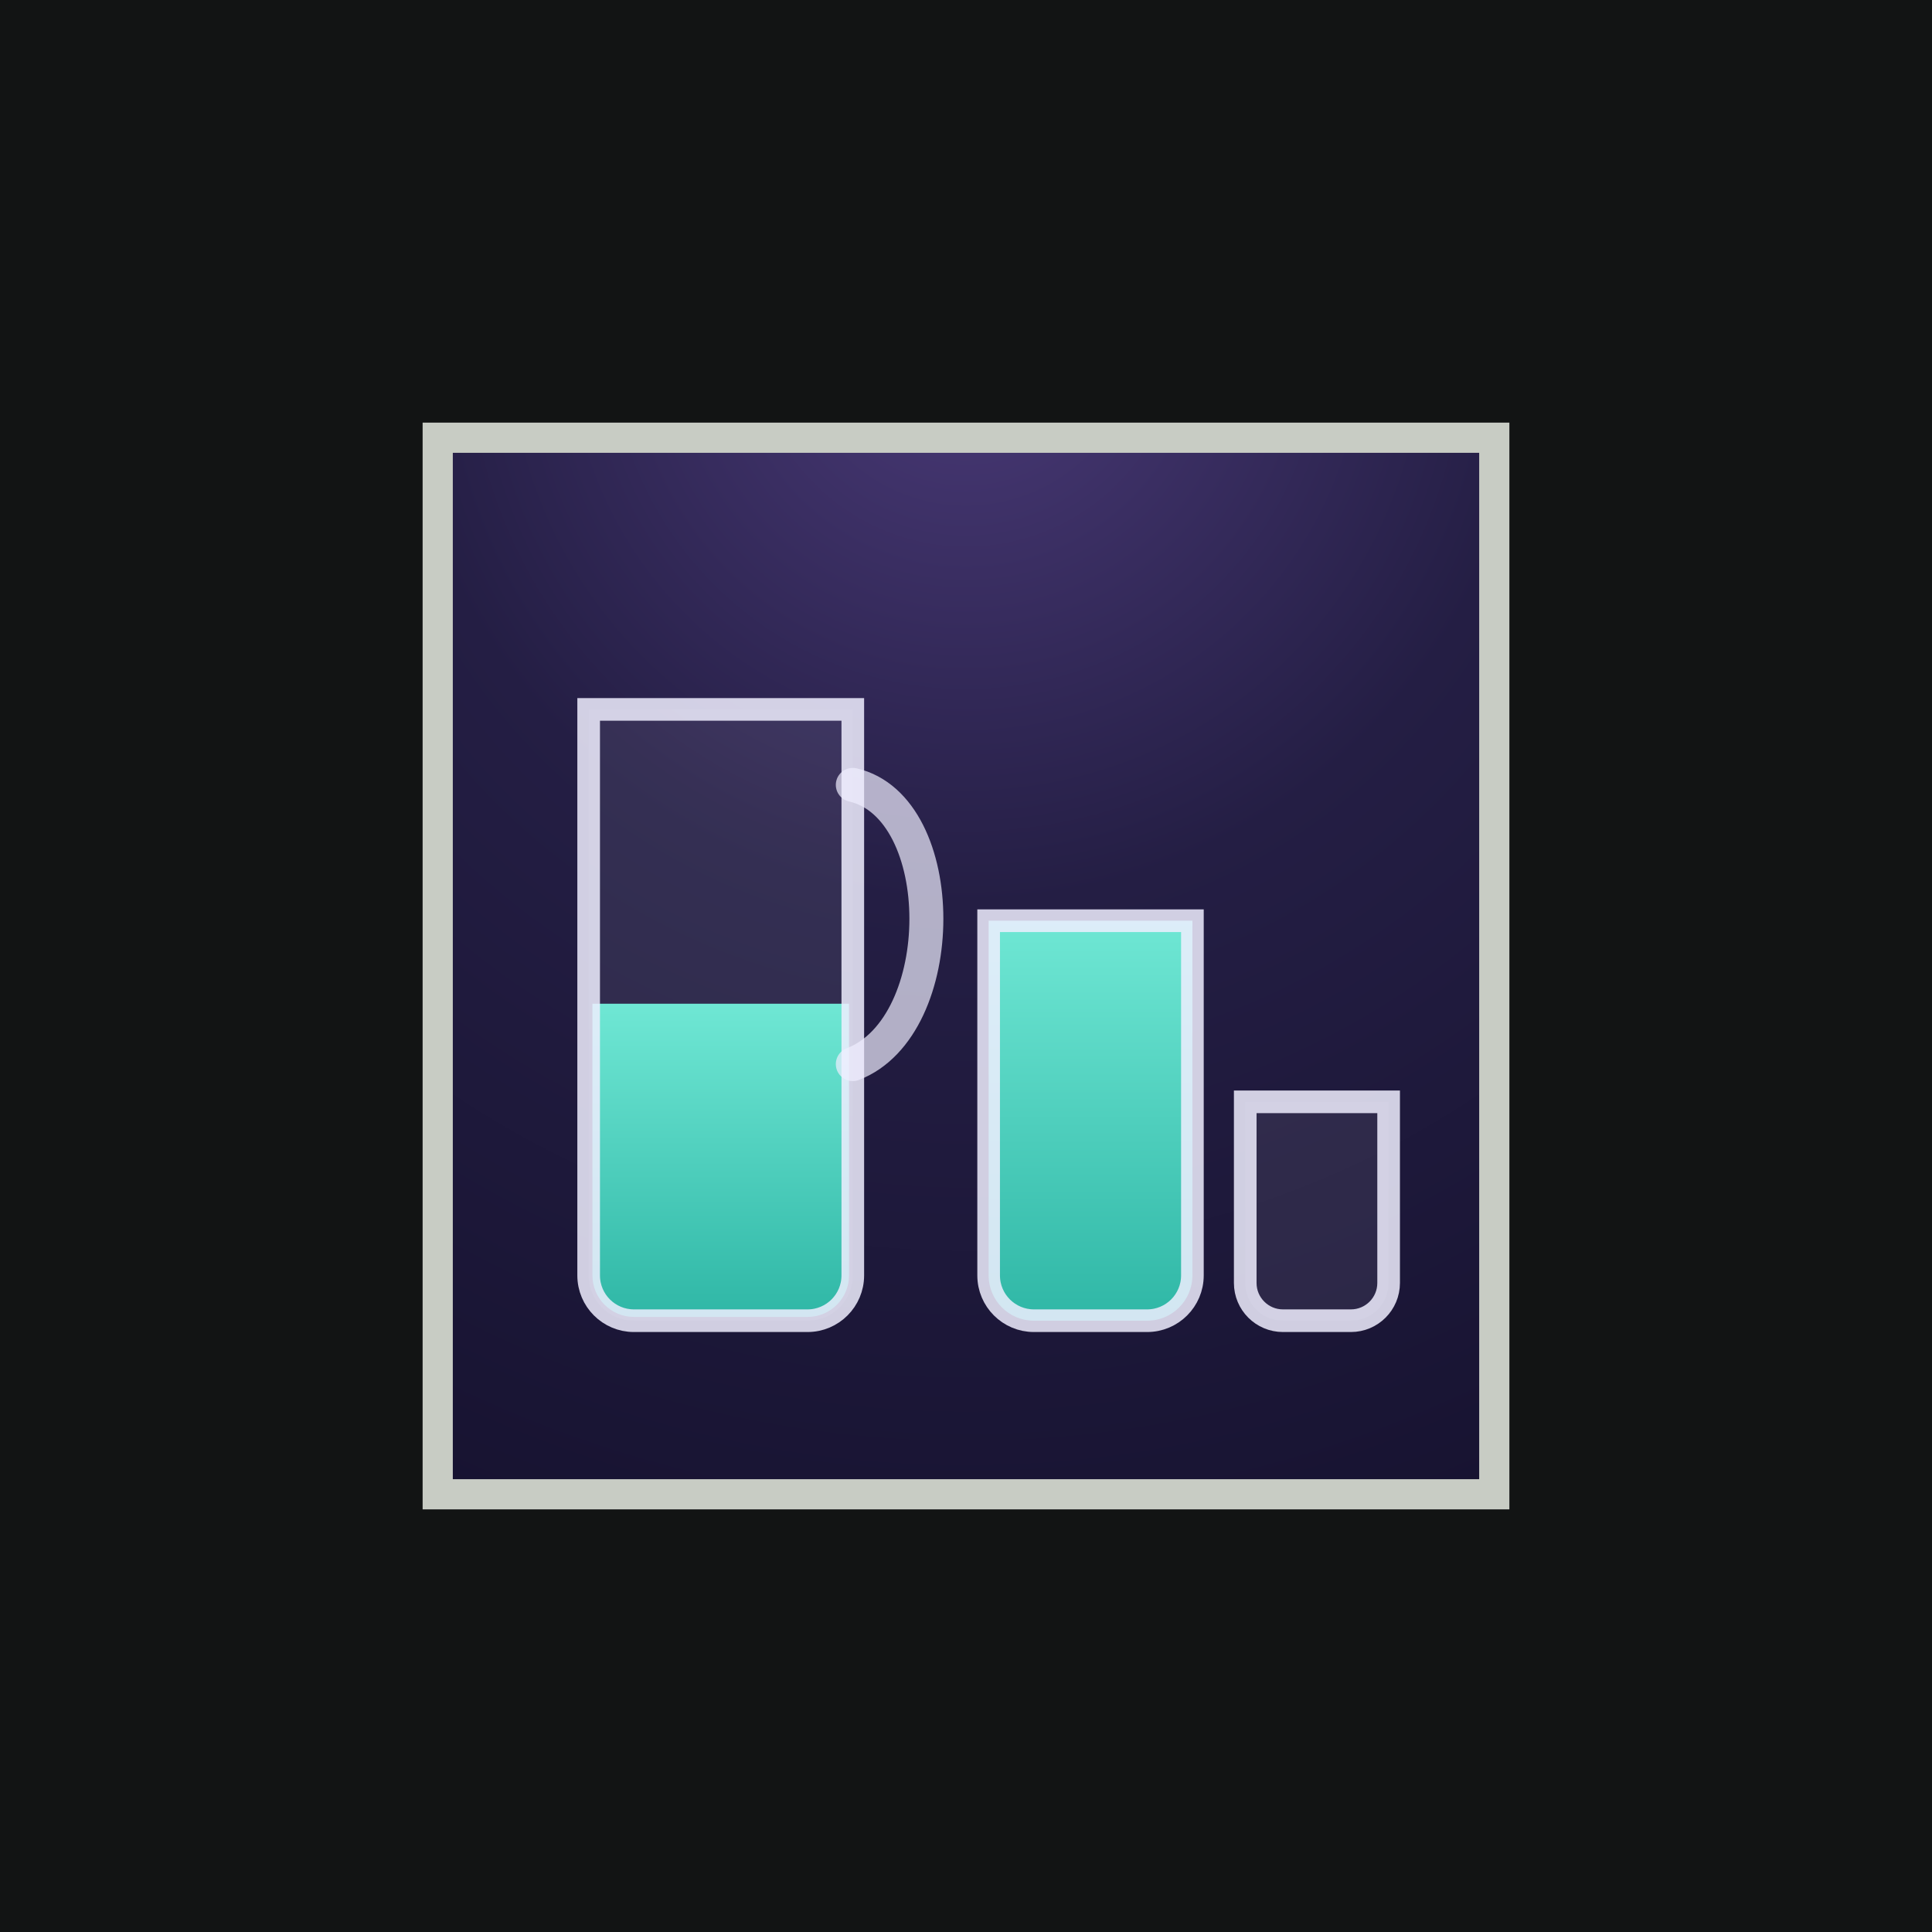
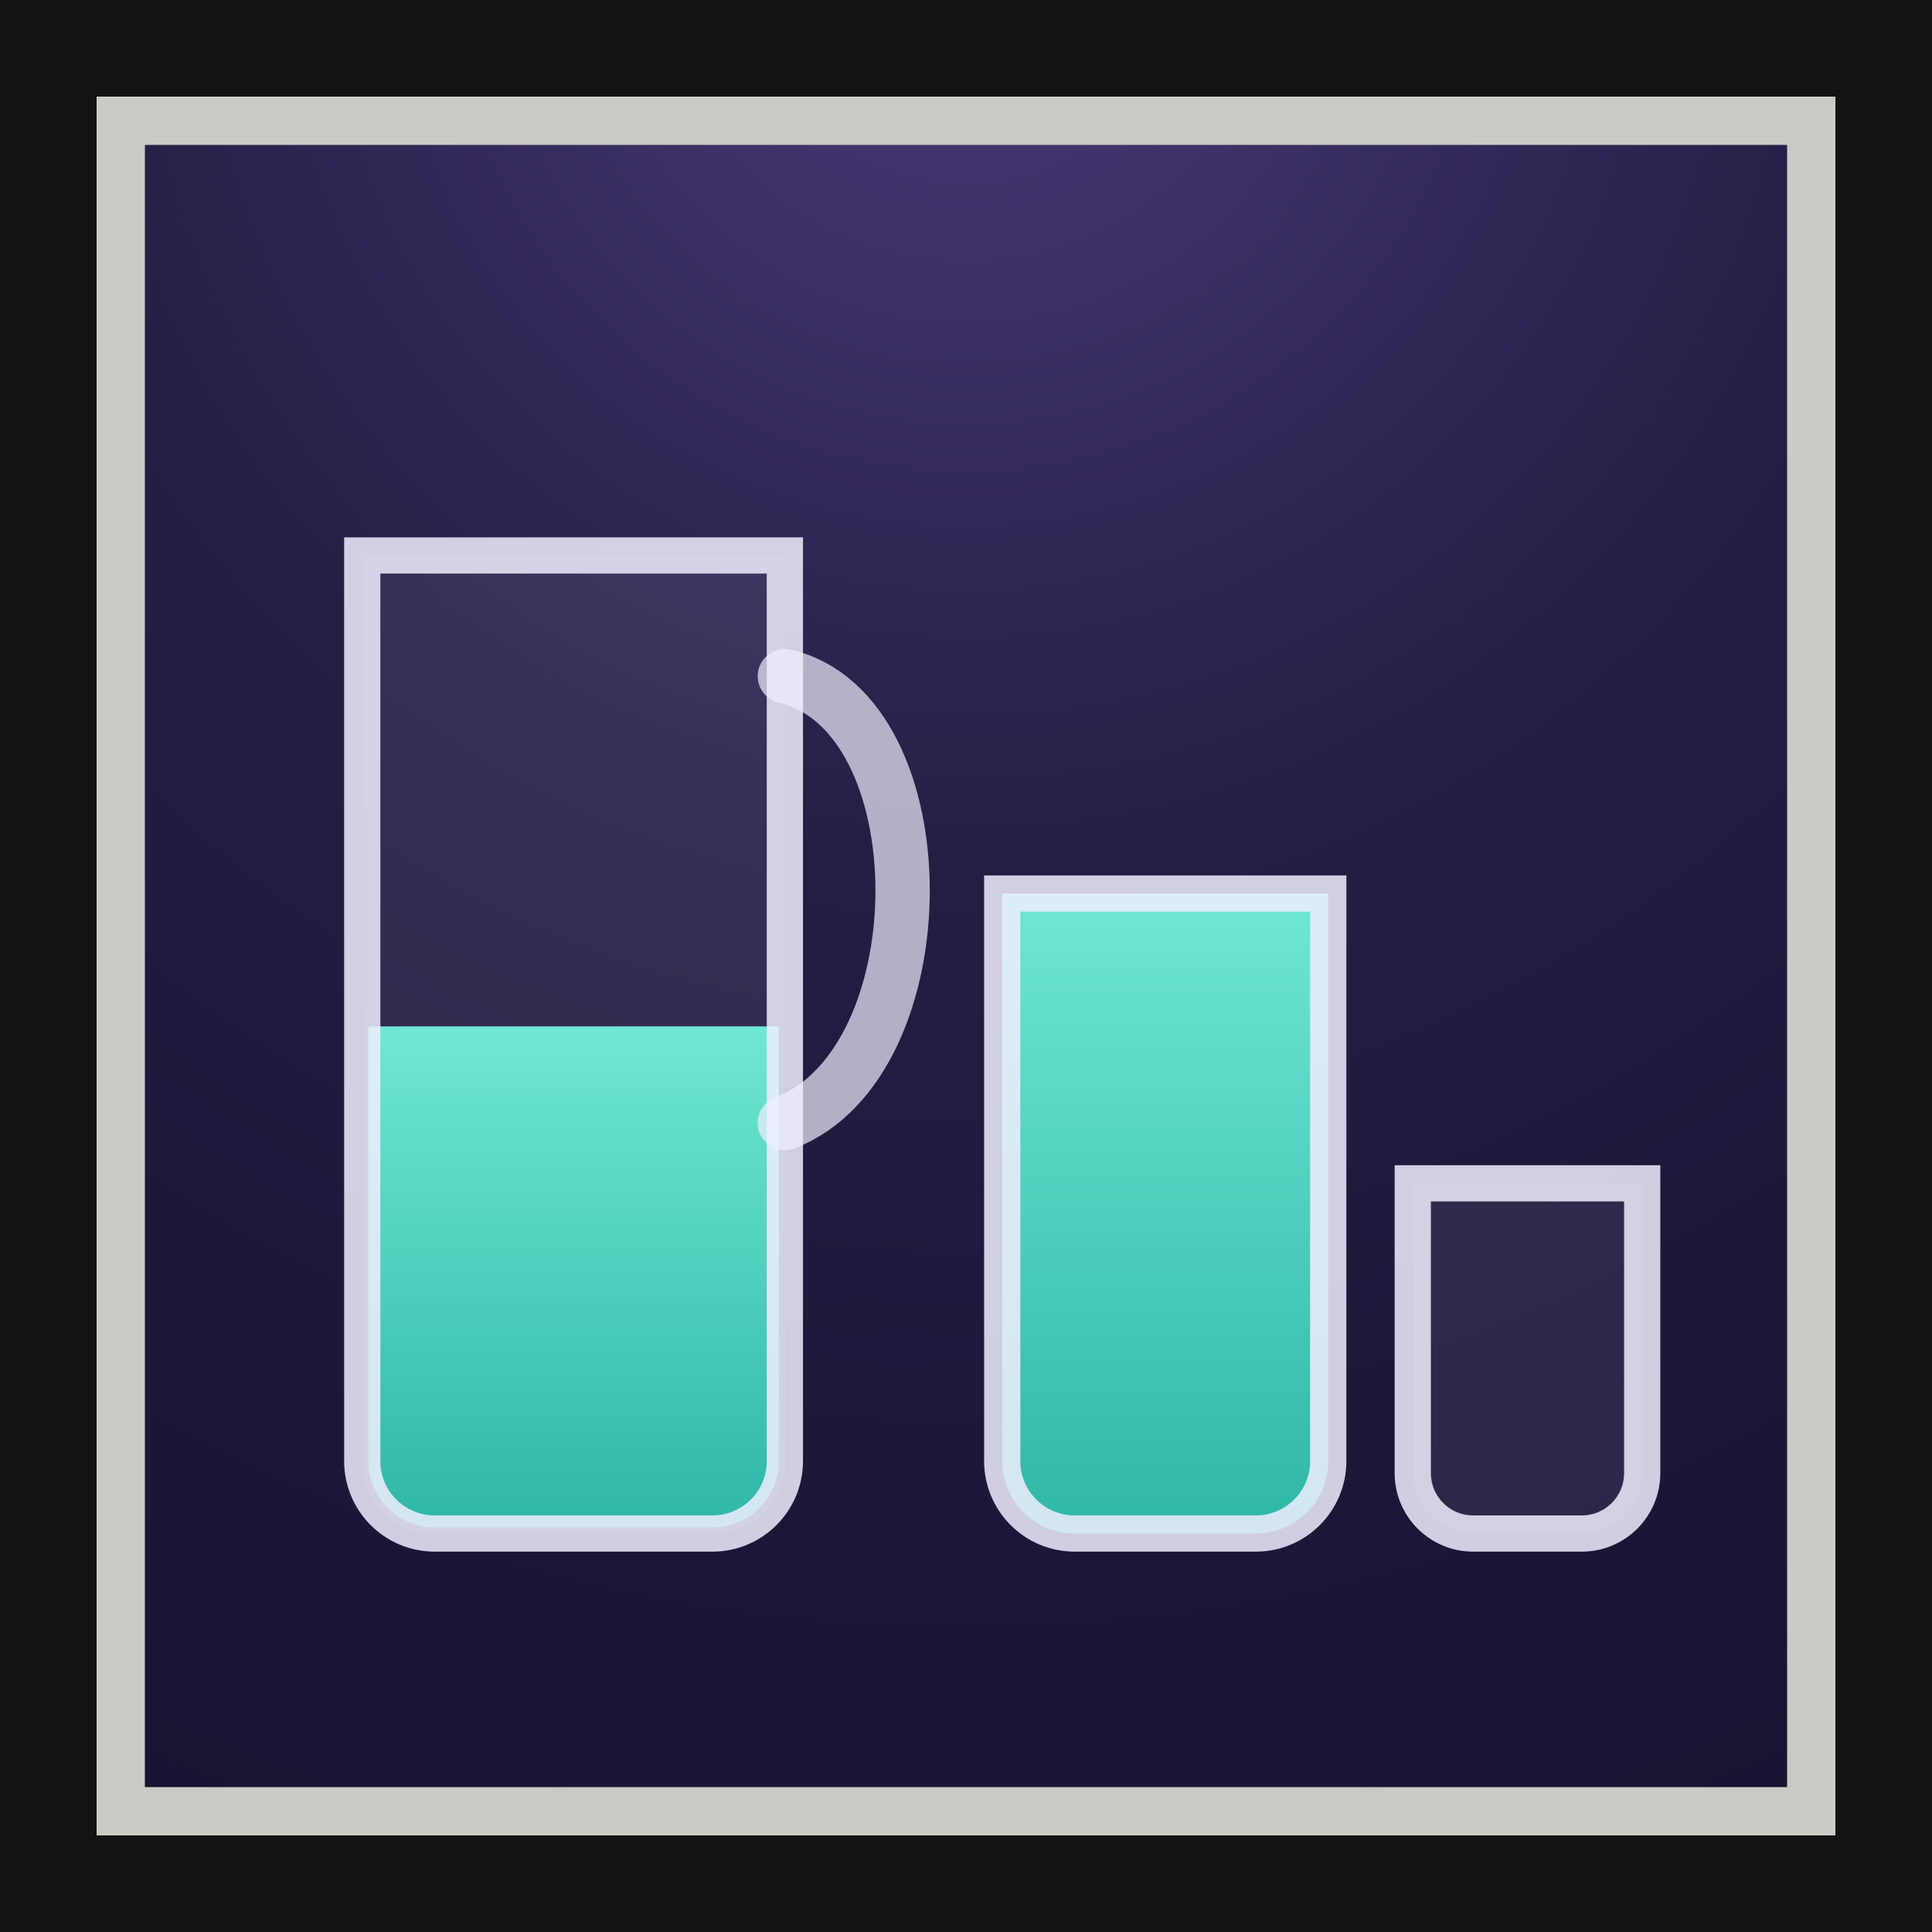
- <svg xmlns="http://www.w3.org/2000/svg" viewBox="0 0 512 512">
+ <svg xmlns="http://www.w3.org/2000/svg" viewBox="96 96 320 320">
  <rect width="512" height="512" fill="#121414" />
  <defs>
    <radialGradient id="jzicon-bg" cx="50%" cy="-10%" r="120%">
      <stop offset="0" stop-color="#4A3A78" />
      <stop offset=".45" stop-color="#241E44" />
      <stop offset="1" stop-color="#171331" />
    </radialGradient>
    <linearGradient id="jzicon-w" x1="0" y1="0" x2="0" y2="1">
      <stop offset="0" stop-color="#6FE7D4" />
      <stop offset="1" stop-color="#2FB7A6" />
    </linearGradient>
  </defs>
  <g transform="translate(116 116)">
    <rect width="280" height="280" fill="url(#jzicon-bg)" />
    <g>
      <path d="M40 72h70v150a12 12 0 0 1-12 12H52a12 12 0 0 1-12-12z" fill="rgba(243,239,255,.08)" />
      <path d="M41 150h68v72a11 11 0 0 1-11 11H52a11 11 0 0 1-11-11z" fill="url(#jzicon-w)" />
      <path d="M110 92c26 6 26 64 0 74" fill="none" stroke="rgba(240,238,255,.7)" stroke-width="9" stroke-linecap="round" />
      <path d="M40 72h70v150a12 12 0 0 1-12 12H52a12 12 0 0 1-12-12z" fill="none" stroke="rgba(240,238,255,.85)" stroke-width="6" />
    </g>
    <g>
      <path d="M146 128h54v94a12 12 0 0 1-12 12h-30a12 12 0 0 1-12-12z" fill="url(#jzicon-w)" />
      <path d="M146 128h54v94a12 12 0 0 1-12 12h-30a12 12 0 0 1-12-12z" fill="none" stroke="rgba(240,238,255,.85)" stroke-width="6" />
    </g>
    <g>
      <path d="M214 176h38v48a10 10 0 0 1-10 10h-18a10 10 0 0 1-10-10z" fill="rgba(243,239,255,.08)" stroke="rgba(240,238,255,.85)" stroke-width="6" />
    </g>
    <g>
      <rect width="280" height="280" fill="none" stroke="#c8ccc4" stroke-width="8" />
    </g>
  </g>
</svg>
